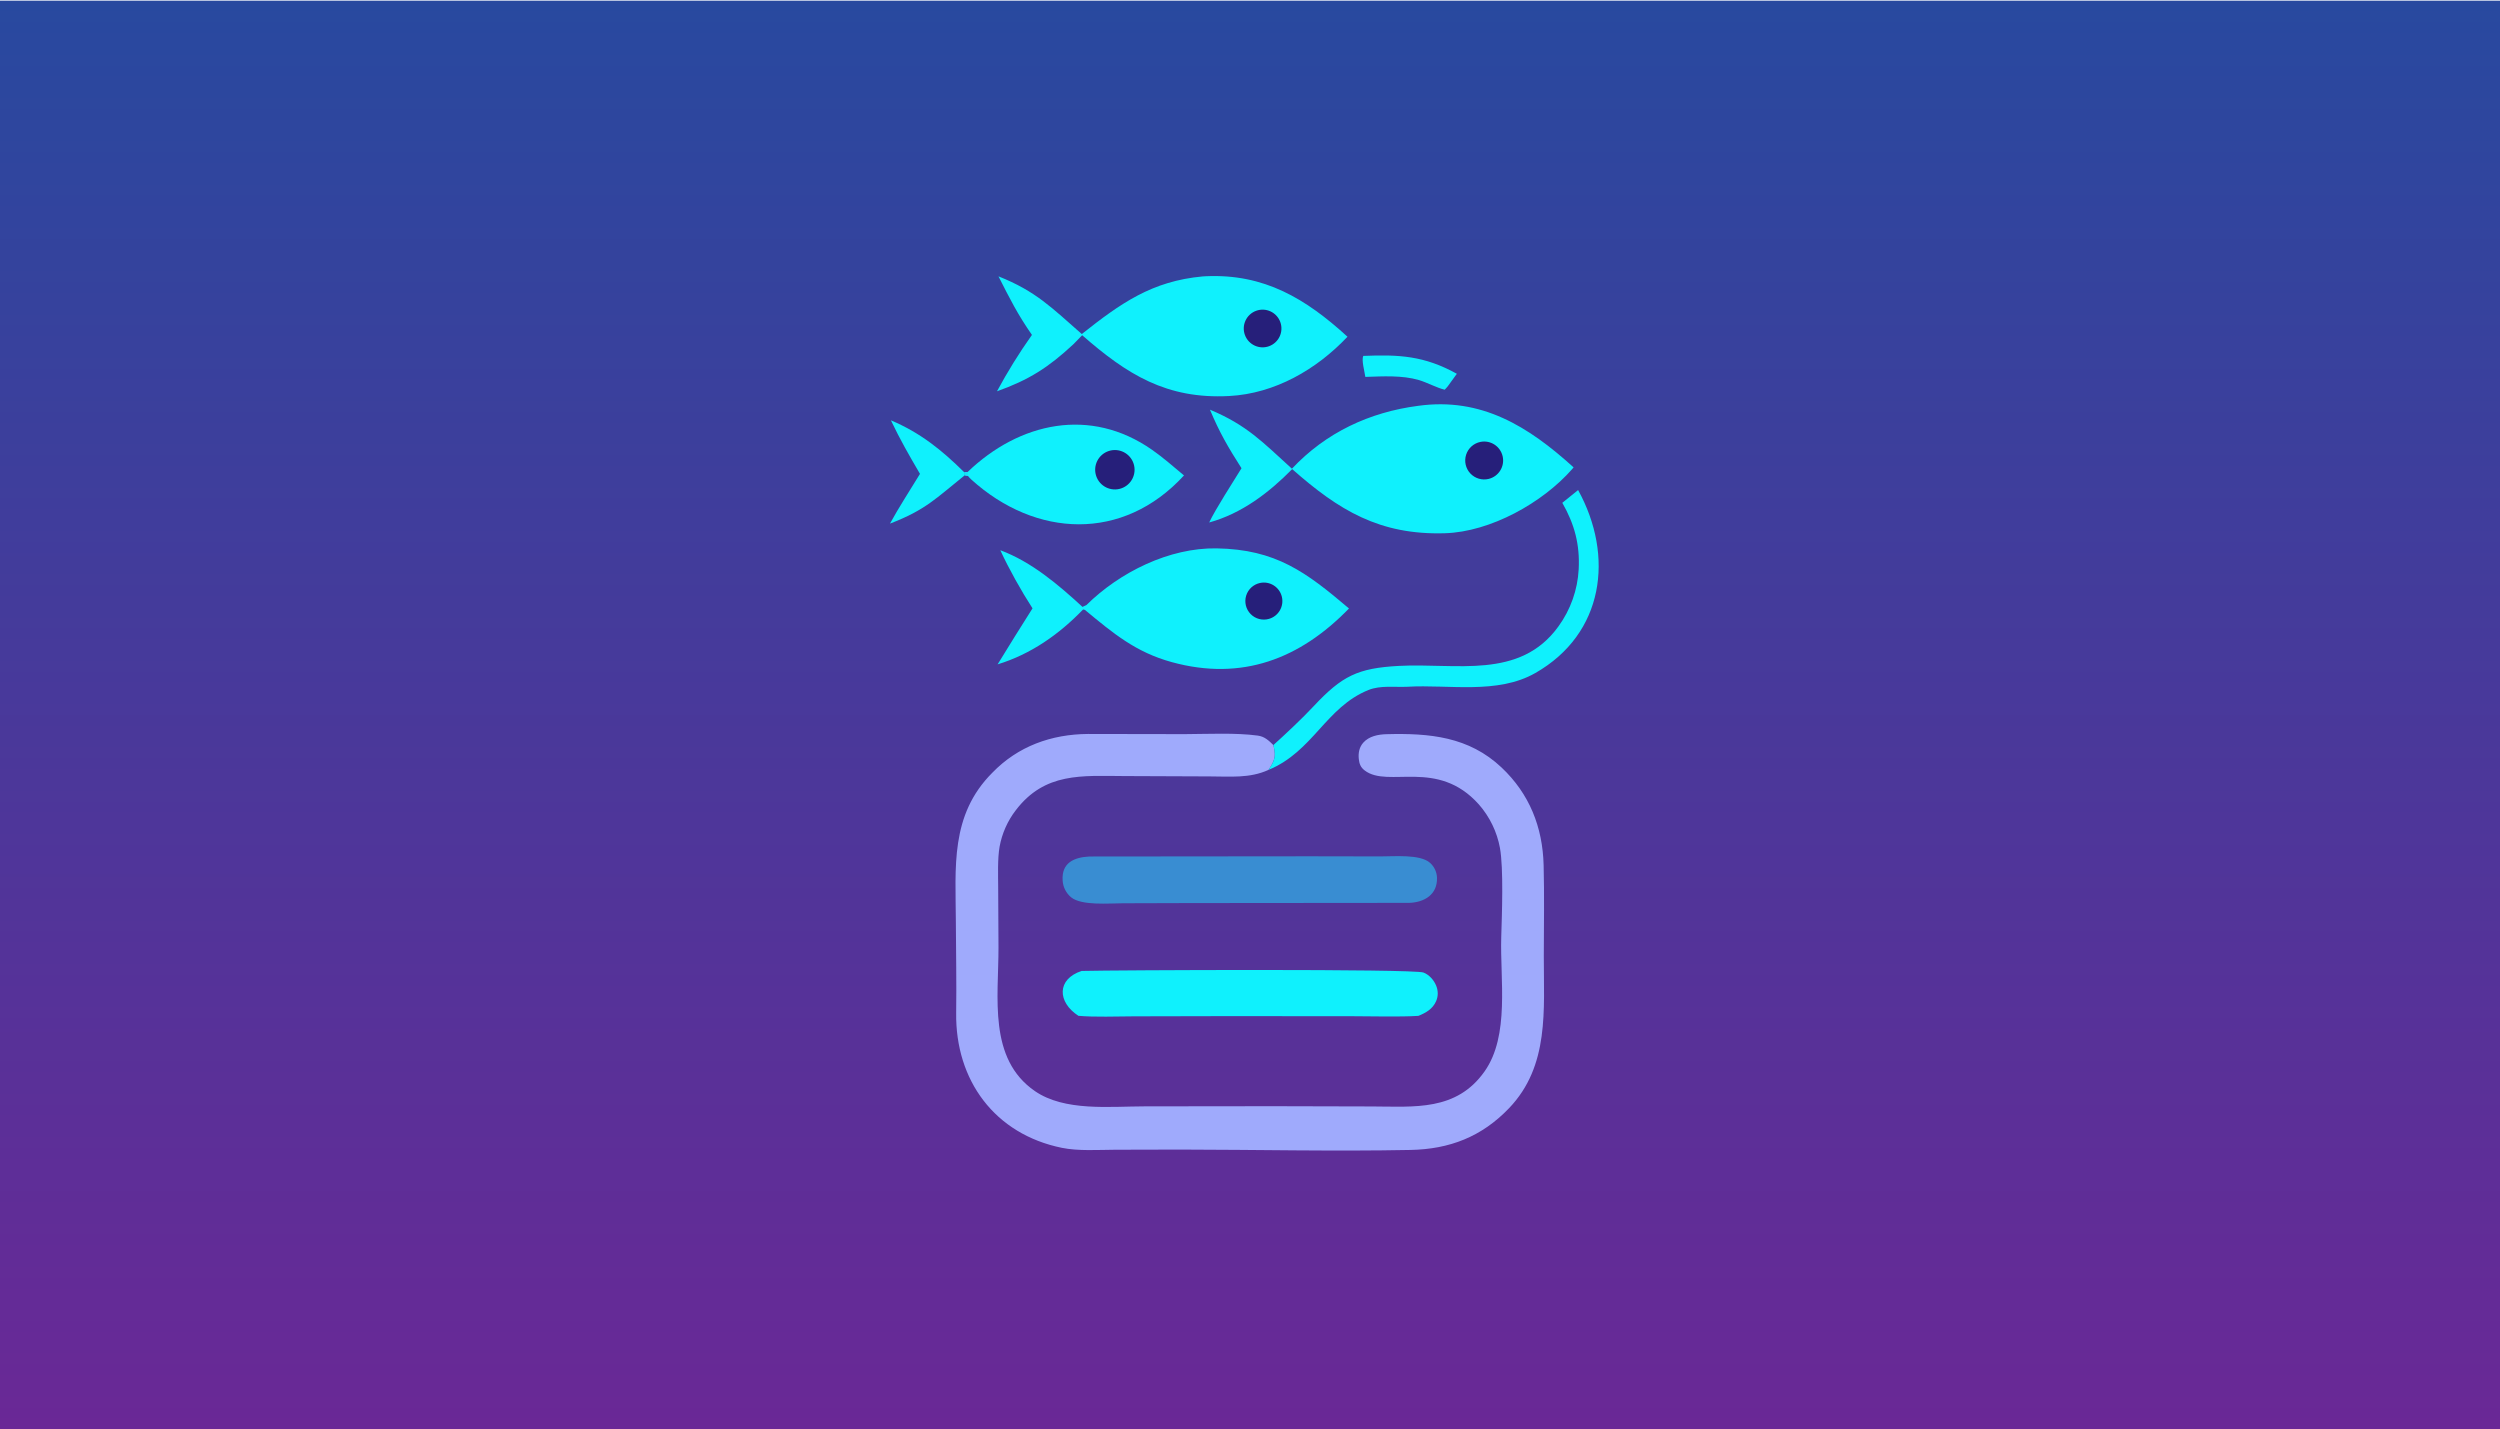
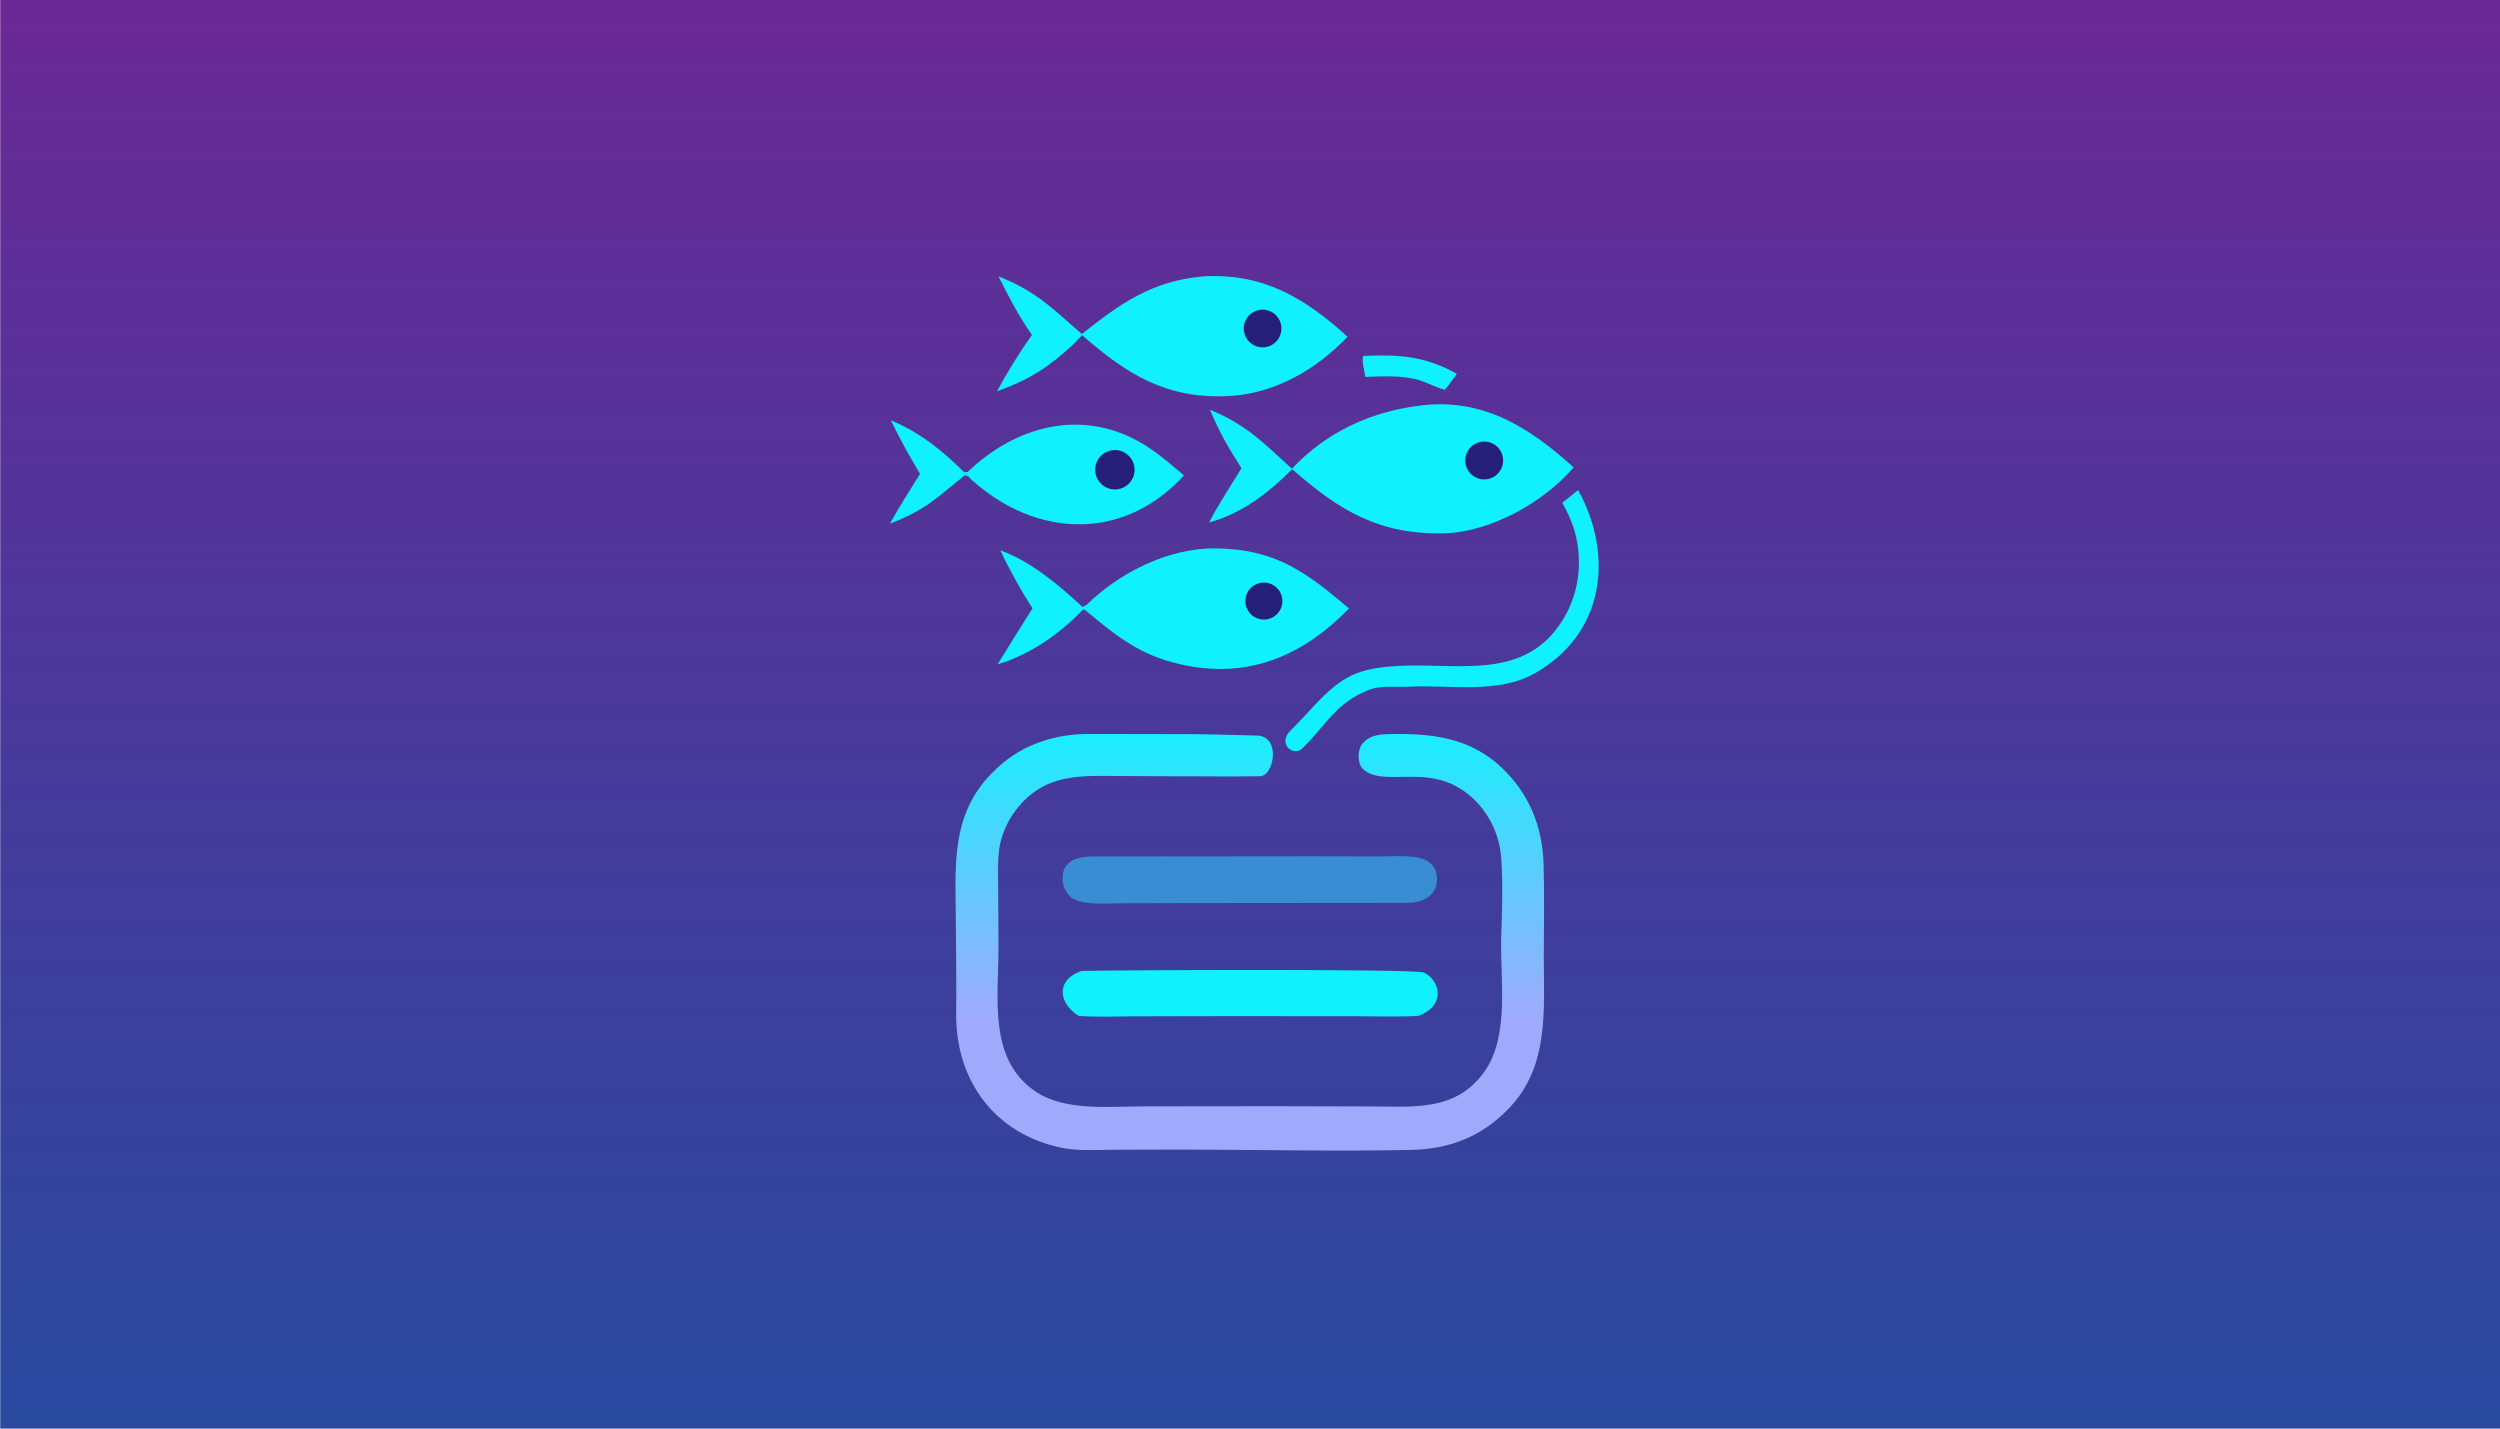
<svg xmlns="http://www.w3.org/2000/svg" id="Layer_1" width="474.133mm" height="270.933mm" version="1.1" viewBox="0 0 1344 768">
  <defs>
    <style>
      .st0 {
+         fill: url(#linear-gradient1);
+       }
+ 
+       .st1 {
        fill: url(#linear-gradient);
      }

-       .st1 {
+       .st2 {
        fill: #261f7a;
      }

-       .st2 {
+       .st3 {
        fill: #16e1f8;
-       }
- 
-       .st3 {
-         fill: #9faafc;
      }

      .st4 {
        fill: #0ff1fd;
      }

      .st5 {
        fill: #398dd2;
      }
    </style>
-     <linearGradient id="linear-gradient" x1="672" y1="768.358" x2="672" y2=".358" gradientUnits="userSpaceOnUse">
+     <linearGradient id="linear-gradient" x1="671.939" y1="768.717" x2="671.939" y2=".717" gradientTransform="translate(1344 768.7165) rotate(-180)" gradientUnits="userSpaceOnUse">
      <stop offset="0" stop-color="#6a2896" />
      <stop offset="1" stop-color="#28499f" />
    </linearGradient>
+     <linearGradient id="linear-gradient1" x1="671.877" y1="394.579" x2="671.877" y2="618.539" gradientUnits="userSpaceOnUse">
+       <stop offset="0" stop-color="#1aeefd" />
+       <stop offset=".685" stop-color="#9faafc" />
+     </linearGradient>
  </defs>
-   <path class="st0" d="M0,.358h1344v768H0V.358Z" />
-   <path class="st3" d="M681.936,413.897c-10.125,4.638-20.634,3.512-31.607,3.504l-46-.191c-22.58-.099-42.615-2.121-58.229,18.359-4.438,5.758-7.432,12.495-8.73,19.648-1.125,6.564-.78,15.231-.747,22.003l.165,32.136c.051,26.839-5.664,59.804,19.558,77.204,15.997,11.036,40.261,8.243,59.098,8.215l69.399-.083,52.819.137c22.687.092,45.335,2.613,60.458-18.855,13.587-19.289,8.262-49.512,8.951-72.206.368-12.12,1.293-36.763-.687-47.855-1.593-8.688-5.507-16.783-11.326-23.427-22.273-24.983-48.726-8.58-61.405-18.288-2.184-1.672-2.883-3.537-3.165-6.181-.338-3.167.231-6.275,2.385-8.735,3.074-3.512,8.048-4.463,12.494-4.583,23.121-.622,44.271,1.3,61.871,17.912,14.992,14.15,22.076,32.003,22.615,52.438.43,16.259.116,32.616.095,48.883-.036,28.989,3.091,59.051-18.64,81.792-14.731,15.416-32.025,22.074-53.044,22.49-41.076.813-82.258-.15-123.345-.201l-35.474.086c-9.156.054-19.774.771-28.57-1.022-36.077-7.354-57.355-36.261-56.836-72.635.227-15.888-.1-33.066-.17-48.759-.132-29.48-3.146-57.458,19.565-80.224,13.834-14.321,31.808-20.729,51.405-20.88l52.079.09c12.148-.05,27.369-.824,39.251.786,3.658.495,5.844,2.581,8.397,5.093,1.151,4.847,1.222,7.213-1.517,11.644-.358.577-.729,1.145-1.113,1.705Z" />
+   <path class="st1" d="M1344,768H.123S.123,0,.123,0h1343.877s0,768,0,768Z" />
+   <path class="st0" d="M677.201,417.312c-14.126.202-15.899.097-26.872.089l-46-.191c-22.58-.099-42.615-2.121-58.229,18.359-4.438,5.758-7.432,12.495-8.73,19.648-1.125,6.564-.78,15.231-.747,22.003l.165,32.136c.051,26.839-5.664,59.804,19.558,77.204,15.997,11.036,40.261,8.243,59.098,8.215l69.399-.083,52.819.137c22.687.092,45.335,2.613,60.458-18.855,13.587-19.289,8.262-49.512,8.951-72.206.368-12.12,1.293-36.763-.687-47.855-1.593-8.688-5.507-16.783-11.326-23.427-22.273-24.983-48.726-8.58-61.405-18.288-2.184-1.672-2.883-3.537-3.165-6.181-.338-3.167.231-6.275,2.385-8.735,3.074-3.512,8.048-4.463,12.494-4.583,23.121-.622,44.271,1.3,61.871,17.912,14.992,14.15,22.076,32.003,22.615,52.438.43,16.259.116,32.616.095,48.883-.036,28.989,3.091,59.051-18.64,81.792-14.731,15.416-32.025,22.074-53.044,22.49-41.076.813-82.258-.15-123.345-.201l-35.474.086c-9.156.054-19.774.771-28.57-1.022-36.077-7.354-57.355-36.261-56.836-72.635.227-15.888-.1-33.066-.17-48.759-.132-29.48-3.146-57.458,19.565-80.224,13.834-14.321,31.808-20.729,51.405-20.88l52.079.09c12.148-.05,22.726.445,39.251.786,12.535.769,8.802,21.857,1.032,21.857Z" />
  <path class="st4" d="M762.393,218.175c34.075-4.736,59.358,11.129,83.576,33.097-.255.309-.515.613-.78.912-15.881,18.141-43.923,33.739-68.377,34.487-35.114,1.074-57.109-12.369-82.134-34.477-12.558,12.77-27.163,23.87-44.611,28.696,3.136-6.804,13.046-22.124,17.363-29.171-7.132-11.149-11.897-19.326-16.961-31.479,19.947,8.352,28.269,17.409,44.066,31.733,18.259-19.421,41.684-30.394,67.858-33.798Z" />
-   <path class="st1" d="M795.878,237.574c5.425-1.094,10.731,2.344,11.951,7.744,1.219,5.4-2.095,10.786-7.463,12.131-3.586.898-7.377-.217-9.905-2.914-2.529-2.696-3.4-6.551-2.275-10.073,1.125-3.522,4.068-6.158,7.692-6.888Z" />
+   <path class="st2" d="M795.878,237.574c5.425-1.094,10.731,2.344,11.951,7.744,1.219,5.4-2.095,10.786-7.463,12.131-3.586.898-7.377-.217-9.905-2.914-2.529-2.696-3.4-6.551-2.275-10.073,1.125-3.522,4.068-6.158,7.692-6.888Z" />
  <path class="st4" d="M584.047,325.291c17.92-17.695,44.564-30.905,69.973-30.489,31.925.524,48.172,12.781,71.193,32.318-26.322,27.125-57.542,39.161-95.191,28.857-19.439-5.32-31.6-15.523-46.77-28.092l-.971-.25c-12.935,13.429-28.077,24.045-45.966,29.528,6.178-10.088,12.434-20.129,18.767-30.12-5.986-9.219-12.827-21.442-17.312-31.239,16.725,6.203,31.153,18.481,44.176,30.469l2.101-.982Z" />
-   <path class="st1" d="M677.429,313.395c5.246-1.089,10.413,2.172,11.689,7.378,1.275,5.206-1.799,10.487-6.955,11.947-3.503.992-7.267-.007-9.816-2.607-2.55-2.599-3.477-6.383-2.417-9.867,1.059-3.483,3.935-6.111,7.499-6.851Z" />
+   <path class="st2" d="M677.429,313.395c5.246-1.089,10.413,2.172,11.689,7.378,1.275,5.206-1.799,10.487-6.955,11.947-3.503.992-7.267-.007-9.816-2.607-2.55-2.599-3.477-6.383-2.417-9.867,1.059-3.483,3.935-6.111,7.499-6.851Z" />
  <path class="st4" d="M646.593,148.605c.573-.04,1.147-.073,1.721-.099,31.337-1.419,53.683,12.048,76.09,32.517-16.647,17.649-39.096,30.583-63.568,31.875-33.73,1.781-54.941-11.614-79.056-32.679l-4.718,4.841c-13.464,12.535-23.952,19.19-41.087,25.306,5.637-10.48,11.914-20.603,18.796-30.311-7.856-11.348-11.761-19.236-17.994-31.494,20.205,8.032,28.675,16.926,44.793,31.019,20.876-16.511,37.67-28.481,65.023-30.975Z" />
-   <path class="st1" d="M675.258,167.102c5.248-1.943,11.077.74,13.015,5.991,1.938,5.251-.749,11.079-6,13.013-5.245,1.932-11.063-.752-12.999-5.997-1.936-5.244.742-11.066,5.984-13.007Z" />
+   <path class="st2" d="M675.258,167.102c5.248-1.943,11.077.74,13.015,5.991,1.938,5.251-.749,11.079-6,13.013-5.245,1.932-11.063-.752-12.999-5.997-1.936-5.244.742-11.066,5.984-13.007Z" />
  <path class="st5" d="M585.642,460.457l118.914-.118,37.533.072c7.292.031,21.399-1.323,26.719,3.47,2.286,2.051,3.63,4.951,3.72,8.021.268,9.037-6.762,13.204-14.971,13.482l-118.427.106-35.53.108c-7.372.022-22.121,1.368-27.729-3.175-2.716-2.234-4.38-5.497-4.592-9.007-.67-9.641,6.171-12.513,14.363-12.959Z" />
  <path class="st4" d="M581.488,521.983c17.384-.474,178.304-1.197,183.763.855,3.017,1.135,5.542,3.978,6.771,6.904,1.168,2.784,1.242,5.686.036,8.477-1.813,4.199-5.472,6.264-9.525,7.909-10.097.644-25.26.196-35.576.189l-66.983-.045-50.312.11c-9.011.041-21.273.502-29.904-.278-11.347-7.352-11.727-19.729,1.73-24.121Z" />
  <path class="st4" d="M520.158,253.769c27.902-26.784,66.045-35.167,99.213-11.932,5.943,4.162,11.561,9.102,17.14,13.757-32.833,35.856-79.769,33.444-114.237,2.297-.727-.657-1.294-1.224-1.886-2.015l-1.751-.36-.26-1.618c.607-.037,1.174-.075,1.781-.129Z" />
-   <path class="st2" d="M520.158,253.769c.117.643.169,1.442.23,2.107l-1.751-.36-.26-1.618c.607-.037,1.174-.075,1.781-.129Z" />
-   <path class="st1" d="M596.106,242.453c5.536-1.785,11.475,1.23,13.303,6.753,1.829,5.523-1.139,11.487-6.646,13.359-5.569,1.893-11.613-1.115-13.462-6.7-1.848-5.585,1.207-11.607,6.805-13.412Z" />
-   <path class="st4" d="M839.898,270.316l8.494-6.866c19.502,35.406,14.019,77.24-22.978,98.355-20.446,11.67-46.437,6.078-68.915,7.4-6.562.321-14.361-.868-20.817,1.741-22.984,9.287-29.752,33.076-53.746,42.951.384-.56.755-1.128,1.113-1.705,2.739-4.431,2.668-6.797,1.517-11.644,6.942-6.281,15.225-14.022,21.695-20.93,15.212-16.242,23.635-20.424,45.736-21.626,30.684-1.67,65.049,7.588,85.823-21.243,6.524-8.973,10.304-19.646,10.882-30.726.681-13.251-2.205-24.175-8.804-35.707Z" />
+   <path class="st3" d="M520.158,253.769c.117.643.169,1.442.23,2.107l-1.751-.36-.26-1.618c.607-.037,1.174-.075,1.781-.129Z" />
+   <path class="st2" d="M596.106,242.453c5.536-1.785,11.475,1.23,13.303,6.753,1.829,5.523-1.139,11.487-6.646,13.359-5.569,1.893-11.613-1.115-13.462-6.7-1.848-5.585,1.207-11.607,6.805-13.412Z" />
  <path class="st4" d="M478.956,225.972c15.61,6.561,27.368,15.965,39.421,27.926l.26,1.618c-15.42,12.342-20.898,18.57-40.197,25.982,4.653-8.502,11.012-18.358,16.146-26.745-5.823-9.92-10.702-18.44-15.63-28.781Z" />
  <path class="st4" d="M732.894,191.335c19.398-.801,32.834-.05,50.306,9.607l-4.881,6.74c-.334.467-1.218,1.363-1.648,1.829-4.336-1.039-9.531-3.912-13.839-5.182-9.074-2.675-19.487-1.998-28.837-1.708-.406-3.027-2.14-9.004-1.101-11.286Z" />
+   <path class="st4" d="M848.392,263.45l-8.494,6.866c6.599,11.532,9.485,22.456,8.804,35.707-.578,11.08-4.358,21.753-10.882,30.726-20.774,28.831-55.139,19.573-85.823,21.243-22.101,1.202-30.524,5.384-45.736,21.626-5.007,5.346-5.299,5.952-13.029,13.682-6.397,7.205,2.785,13.965,7.378,8.574,12.969-12.969,17.663-23.894,35.071-30.928,6.456-2.609,14.255-1.42,20.817-1.741,22.478-1.322,48.469,4.27,68.915-7.4,36.997-21.115,42.48-62.949,22.978-98.355Z" />
</svg>
